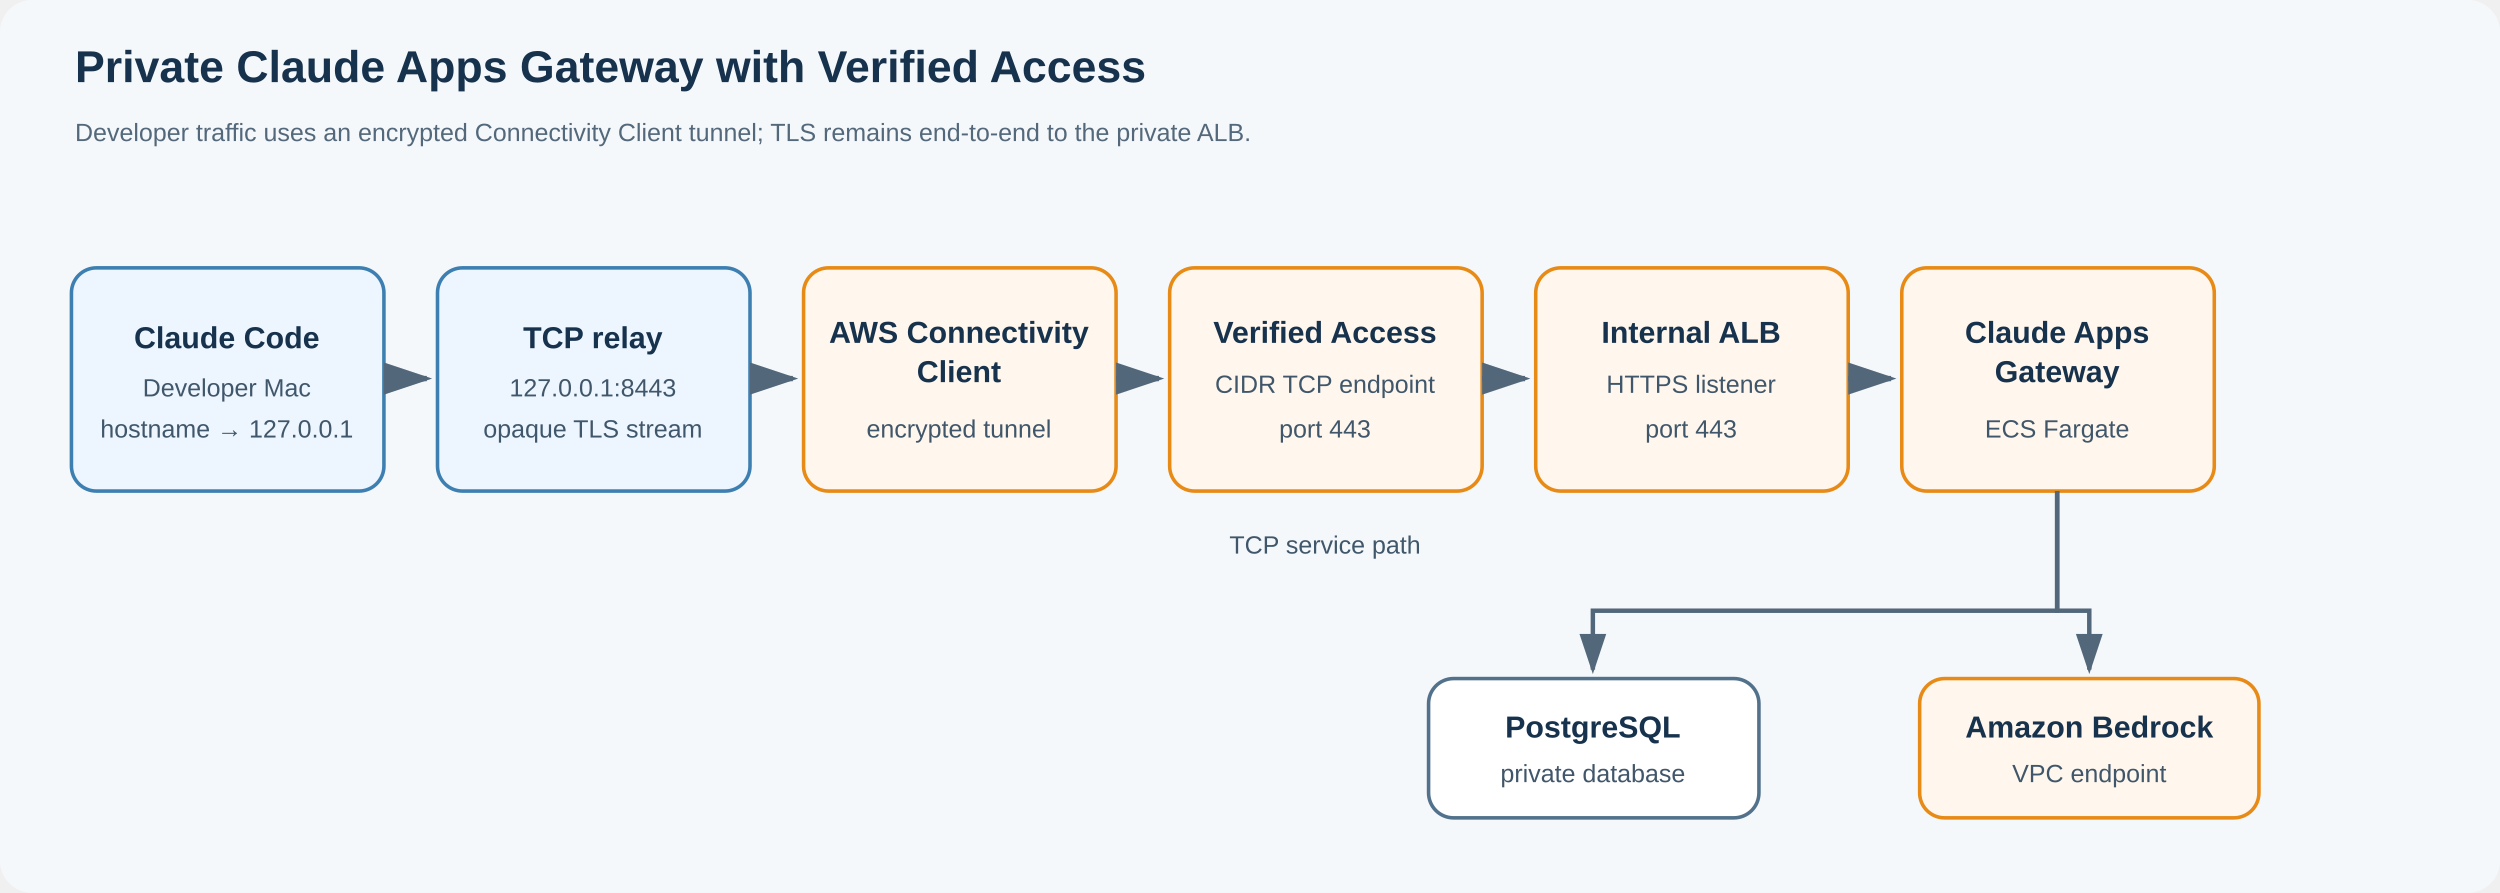
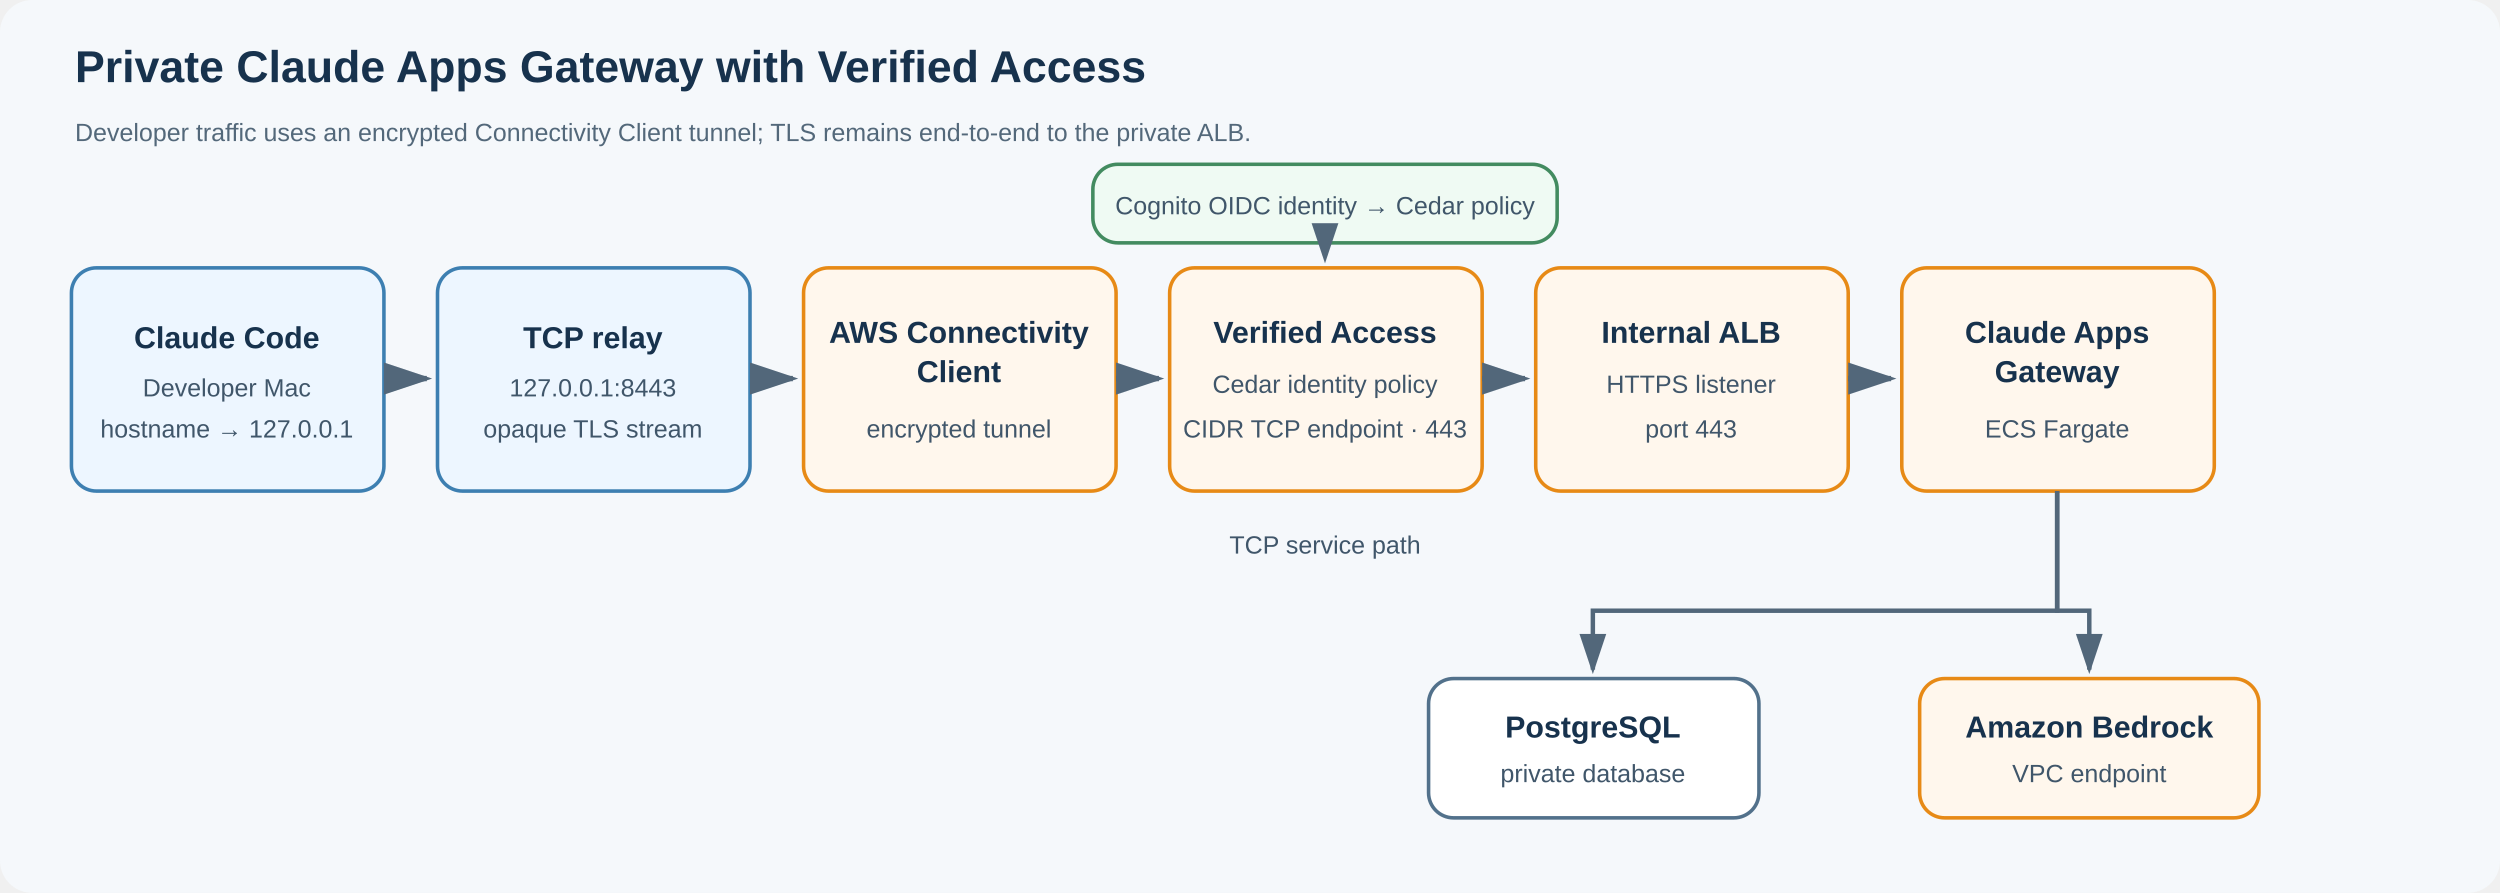
<svg xmlns="http://www.w3.org/2000/svg" width="1400" height="500" viewBox="0 0 1400 500" role="img" aria-labelledby="title desc">
  <defs>
    <marker id="arrow" markerWidth="10" markerHeight="10" refX="8" refY="3" orient="auto" markerUnits="strokeWidth">
      <path d="M0,0 L0,6 L9,3 z" fill="#52677a" />
    </marker>
    <style>
-     .bg{fill:#f5f8fb}.title{font:700 25px Arial,sans-serif;fill:#17324d}.box{fill:#fff;stroke:#52718b;stroke-width:2;rx:14}.aws{fill:#fff7ed;stroke:#e78a16}.local{fill:#edf6ff;stroke:#3d7fb1}.label{font:700 17px Arial,sans-serif;fill:#17324d;text-anchor:middle}.small{font:14px Arial,sans-serif;fill:#40566a;text-anchor:middle}.arrow{stroke:#52677a;stroke-width:3;fill:none;marker-end:url(#arrow)}.note{font:14px Arial,sans-serif;fill:#53687a}.branch{stroke:#52677a;stroke-width:2.5;fill:none;marker-end:url(#arrow)}
+     .bg{fill:#f5f8fb}.title{font:700 25px Arial,sans-serif;fill:#17324d}.box{fill:#fff;stroke:#52718b;stroke-width:2;rx:14}.aws{fill:#fff7ed;stroke:#e78a16}.local{fill:#edf6ff;stroke:#3d7fb1}.idp{fill:#effaf3;stroke:#438b60}.label{font:700 17px Arial,sans-serif;fill:#17324d;text-anchor:middle}.small{font:14px Arial,sans-serif;fill:#40566a;text-anchor:middle}.arrow{stroke:#52677a;stroke-width:3;fill:none;marker-end:url(#arrow)}.note{font:14px Arial,sans-serif;fill:#53687a}.branch{stroke:#52677a;stroke-width:2.5;fill:none;marker-end:url(#arrow)}.identity{stroke:#438b60;stroke-width:2.5;stroke-dasharray:7 5;fill:none;marker-end:url(#arrow)}
  </style>
  </defs>
  <rect class="bg" x="0" y="0" width="1400" height="500" rx="18" />
  <text class="title" x="42" y="46">Private Claude Apps Gateway with Verified Access</text>
  <text class="note" x="42" y="79">Developer traffic uses an encrypted Connectivity Client tunnel; TLS remains end-to-end to the private ALB.</text>
+   <rect class="box idp" x="612" y="92" width="260" height="44" />
+   <text class="small" x="742" y="120">Cognito OIDC identity → Cedar policy</text>
  <rect class="box local" x="40" y="150" width="175" height="125" />
  <text class="label" x="127" y="195">Claude Code</text>
  <text class="small" x="127" y="222">Developer Mac</text>
  <text class="small" x="127" y="245">hostname → 127.0.0.1</text>
  <rect class="box local" x="245" y="150" width="175" height="125" />
  <text class="label" x="332" y="195">TCP relay</text>
  <text class="small" x="332" y="222">127.0.0.1:8443</text>
  <text class="small" x="332" y="245">opaque TLS stream</text>
  <rect class="box aws" x="450" y="150" width="175" height="125" />
  <text class="label" x="537" y="192">AWS Connectivity</text>
  <text class="label" x="537" y="214">Client</text>
  <text class="small" x="537" y="245">encrypted tunnel</text>
  <rect class="box aws" x="655" y="150" width="175" height="125" />
  <text class="label" x="742" y="192">Verified Access</text>
-   <text class="small" x="742" y="220">CIDR TCP endpoint</text>
-   <text class="small" x="742" y="245">port 443</text>
+   <text class="small" x="742" y="220">Cedar identity policy</text>
+   <text class="small" x="742" y="245">CIDR TCP endpoint · 443</text>
  <rect class="box aws" x="860" y="150" width="175" height="125" />
  <text class="label" x="947" y="192">Internal ALB</text>
  <text class="small" x="947" y="220">HTTPS listener</text>
  <text class="small" x="947" y="245">port 443</text>
  <rect class="box aws" x="1065" y="150" width="175" height="125" />
  <text class="label" x="1152" y="192">Claude Apps</text>
  <text class="label" x="1152" y="214">Gateway</text>
  <text class="small" x="1152" y="245">ECS Fargate</text>
  <path class="arrow" d="M215 212 H239" />
  <path class="arrow" d="M420 212 H444" />
  <path class="arrow" d="M625 212 H649" />
  <path class="arrow" d="M830 212 H854" />
  <path class="arrow" d="M1035 212 H1059" />
+   <path class="identity" d="M742 136 V145" />
  <text class="small" x="742" y="310">TCP service path</text>
  <path class="branch" d="M1152 275 V342 H892 V375" />
  <path class="branch" d="M1152 275 V342 H1170 V375" />
  <rect class="box" x="800" y="380" width="185" height="78" />
  <text class="label" x="892" y="413">PostgreSQL</text>
  <text class="small" x="892" y="438">private database</text>
  <rect class="box aws" x="1075" y="380" width="190" height="78" />
  <text class="label" x="1170" y="413">Amazon Bedrock</text>
  <text class="small" x="1170" y="438">VPC endpoint</text>
</svg>
